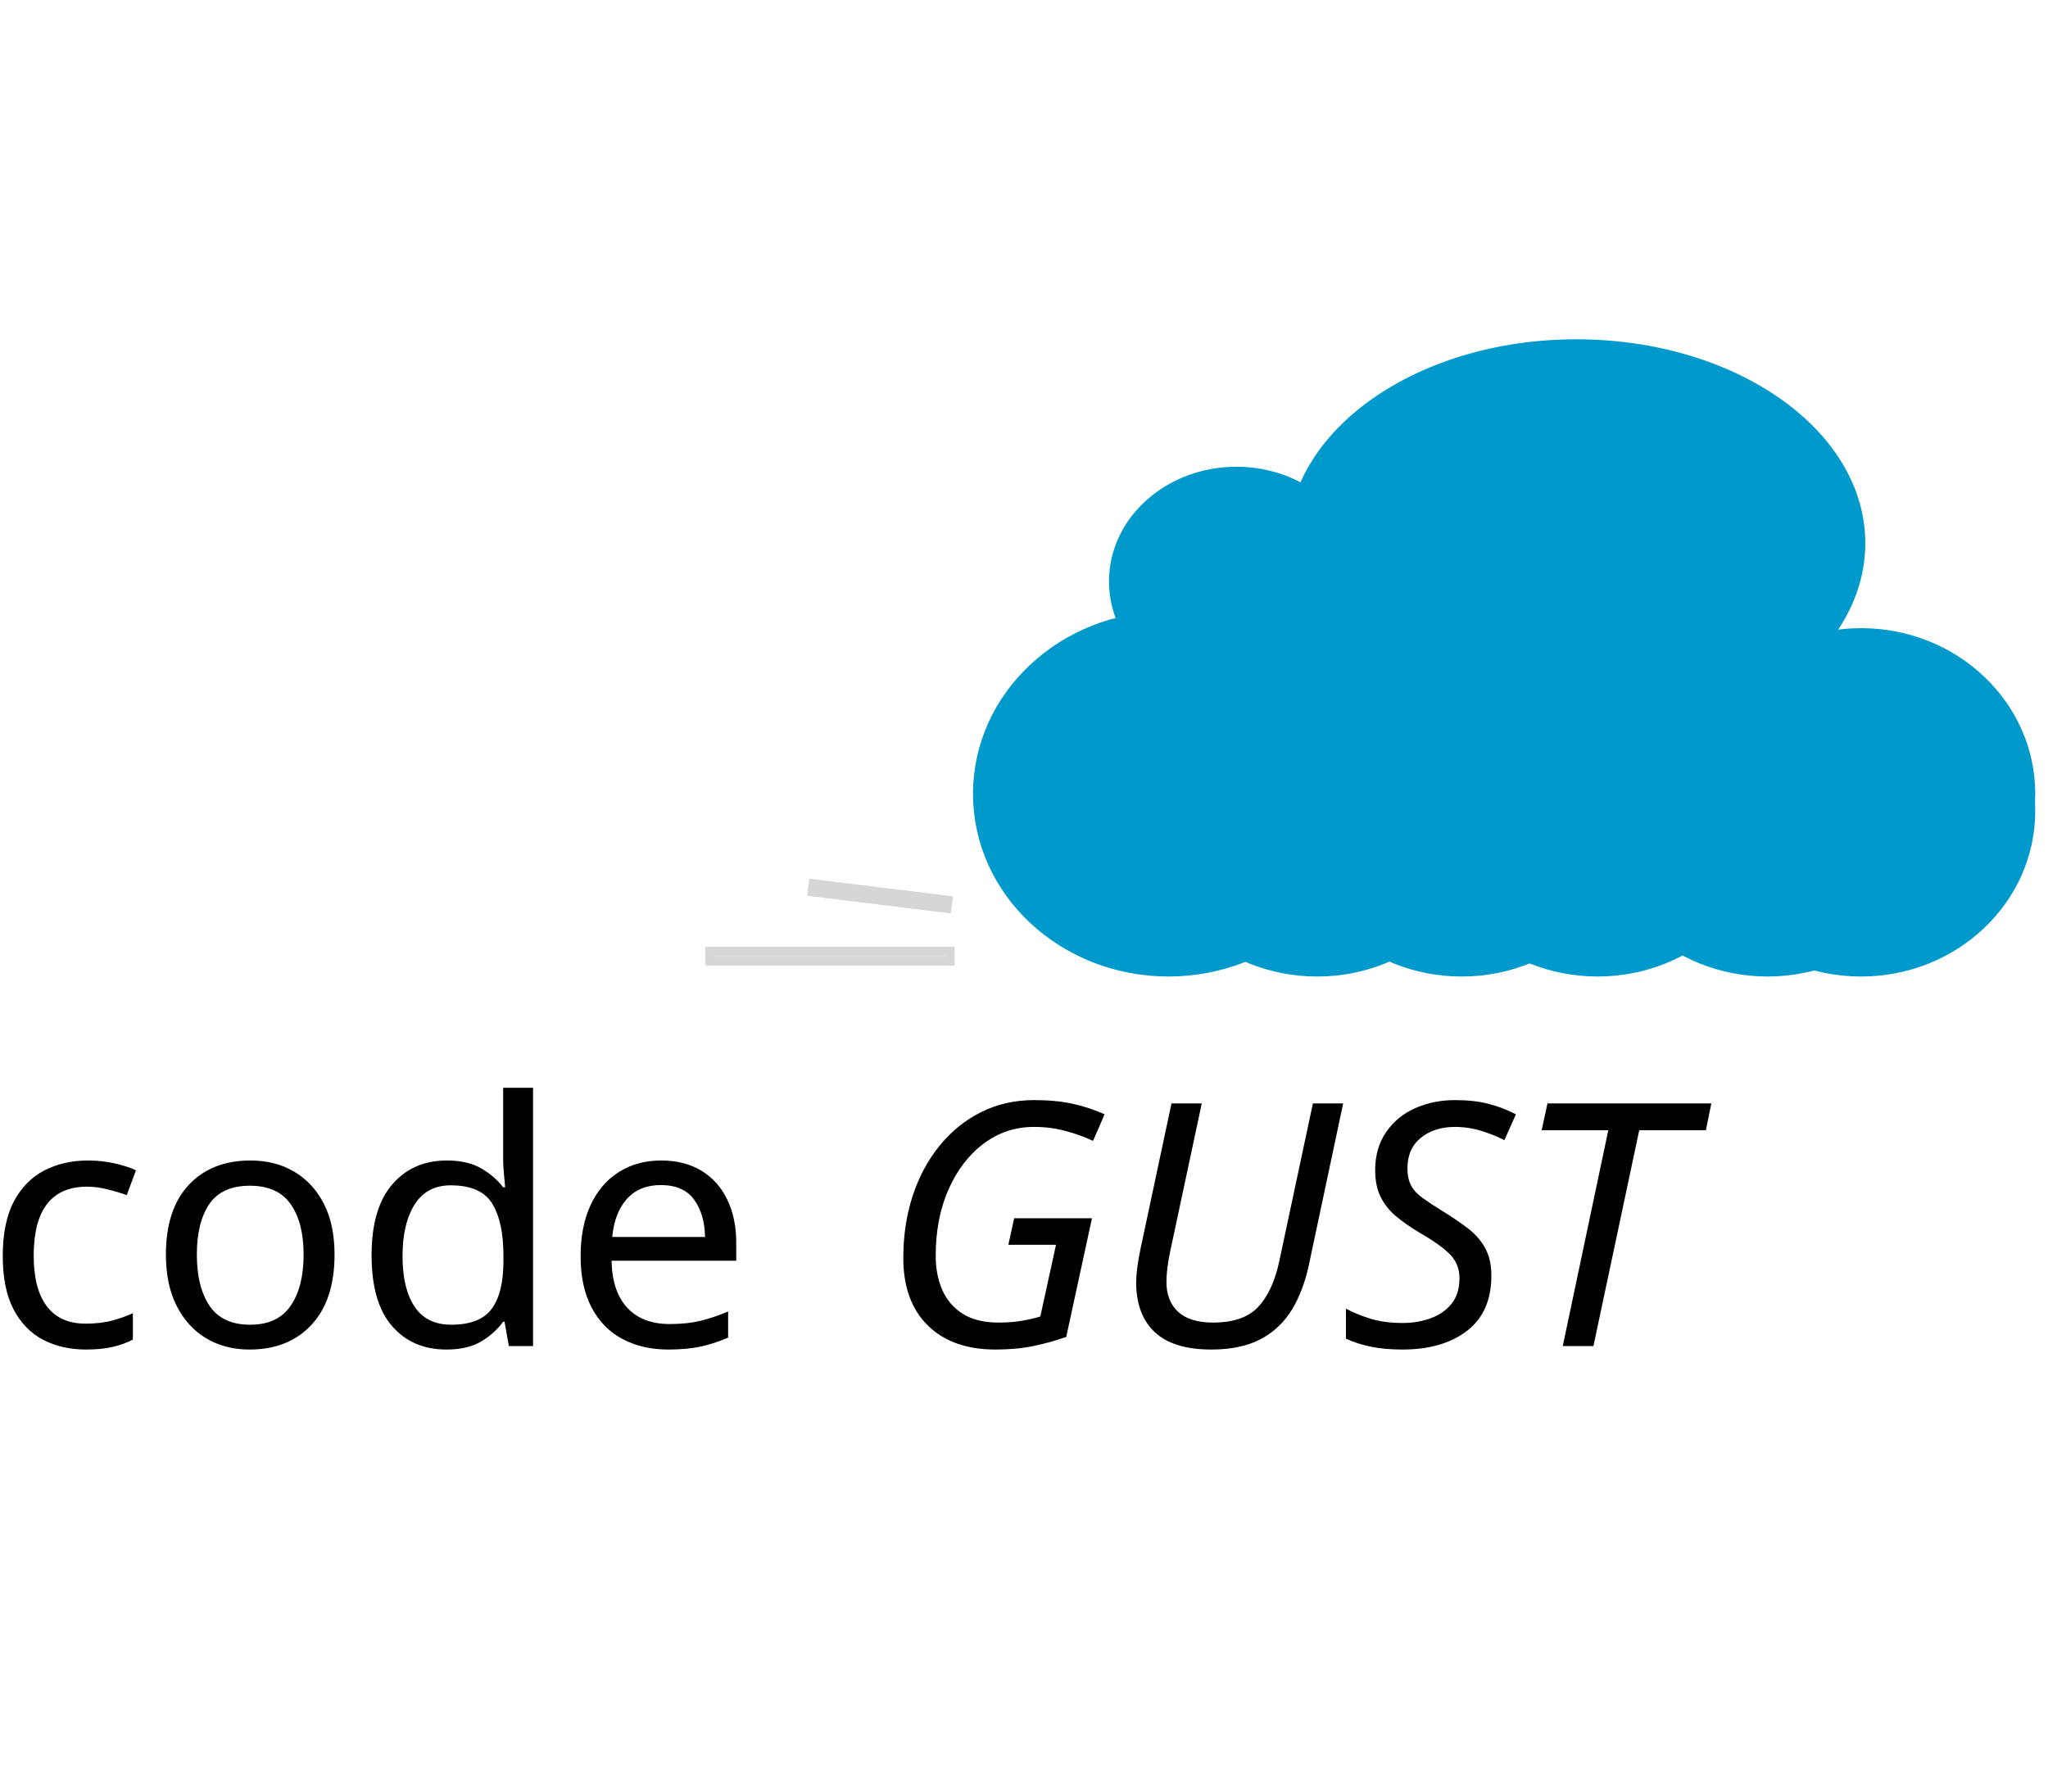
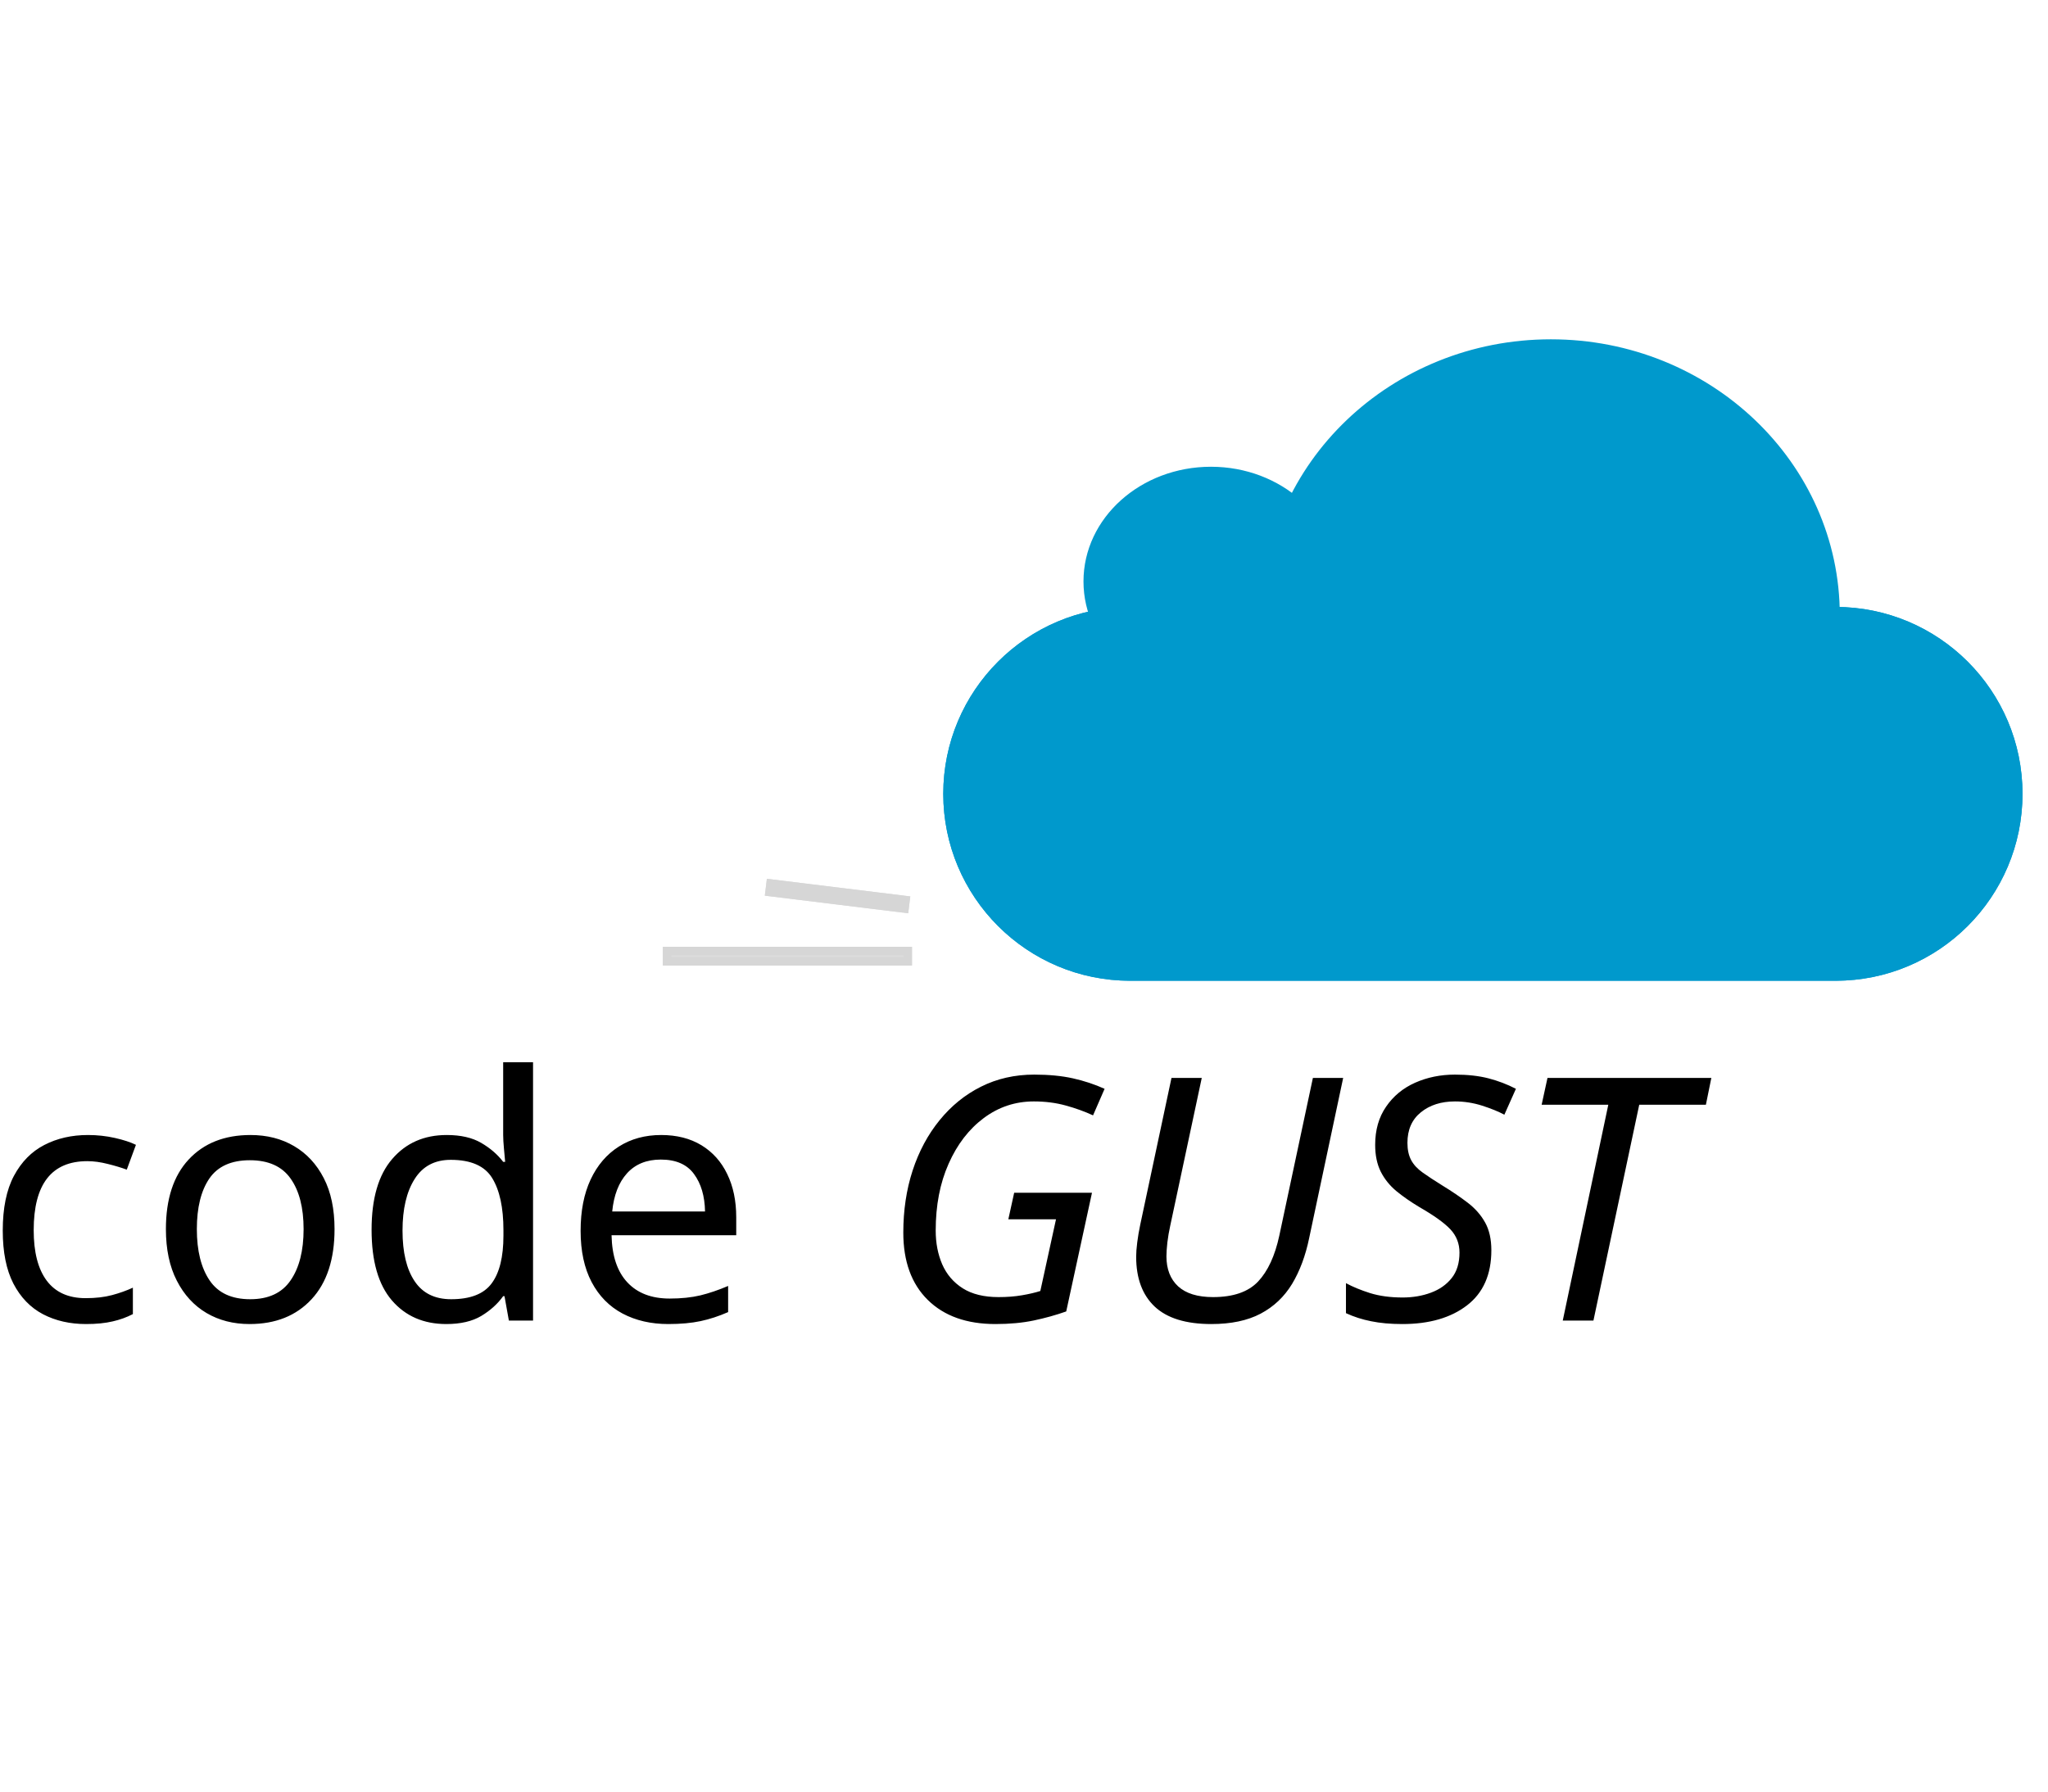
<svg xmlns="http://www.w3.org/2000/svg" xmlns:xlink="http://www.w3.org/1999/xlink" class="center" width="80px" height="70" viewBox="0 0 241 132" version="1.1">
  <defs>
    <rect id="path-1" x="12.059" y="1.028" width="17" height="2" />
    <rect id="path-2" x="0" y="8" width="29.319" height="2.202" />
+     <rect id="path-3" x="0" y="31" width="127" height="44" rx="22" />
  </defs>
-   <g id="Desktop-HD" stroke="none" stroke-width="1" fill="none" fill-rule="evenodd" transform="translate(-430, -369)">
-     <g id="Logo" transform="translate(402, 370)">
+   <g id="Desktop-HD" stroke="none" stroke-width="1" fill="none" fill-rule="evenodd" transform="translate(-430, -372)">
+     <g id="Logo" transform="translate(402, 373)">
      <text id="code" font-family="Comfortaa-Regular, Comfortaa" font-size="40" font-weight="normal" fill="#000000">
-         <tspan x="26.12" y="118">code</tspan>
+         <tspan x="26.12" y="115">code</tspan>
      </text>
      <text id="GUST" font-family="Comfortaa-Regular, Comfortaa" font-size="40" font-weight="normal" fill="#000000">
-         <tspan x="131.42" y="118" font-style="italic">GUST</tspan>
+         <tspan x="131.42" y="115" font-style="italic">GUST</tspan>
      </text>
-       <g id="wind" transform="translate(111, 63)">
+       <g id="wind" transform="translate(106, 63)">
        <g id="Rectangle" transform="translate(20.55851, 2.028436) rotate(7) translate(-20.55851, -2.028436) ">
          <use fill="#DCDCDC" fill-rule="evenodd" xlink:href="#path-1" />
          <rect stroke="#D6D6D6" stroke-width="1" x="12.559" y="1.528" width="16" height="1" />
        </g>
        <g id="Rectangle-Copy" transform="translate(14.65952, 9.101217) rotate(360) translate(-14.65952, -9.101217) ">
          <use fill="#DCDCDC" fill-rule="evenodd" xlink:href="#path-2" />
          <rect stroke="#D6D6D6" stroke-width="1" x="0.5" y="8.5" width="28.319" height="1.202" />
        </g>
      </g>
-       <g id="Cloud" transform="translate(143, 0)" fill="#0099CC" stroke="#0099CC">
-         <ellipse id="Oval" cx="30.5" cy="28" rx="14.5" ry="13" />
-         <ellipse id="Oval-Copy" cx="22.5" cy="53" rx="22.5" ry="21" />
-         <ellipse id="Oval-Copy-4" cx="104" cy="53" rx="20" ry="19" />
-         <ellipse id="Oval-Copy-7" cx="53" cy="53" rx="20" ry="19" />
-         <ellipse id="Oval-Copy-9" cx="40" cy="55" rx="20" ry="19" />
-         <ellipse id="Oval-Copy-10" cx="57" cy="55" rx="20" ry="19" />
-         <ellipse id="Oval-Copy-11" cx="73" cy="55" rx="20" ry="19" />
-         <ellipse id="Oval-Copy-12" cx="93" cy="55" rx="20" ry="19" />
-         <ellipse id="Oval-Copy-14" cx="104" cy="55" rx="20" ry="19" />
-         <ellipse id="Oval-Copy-15" cx="70.5" cy="23.5" rx="33.5" ry="23.5" />
+       <g id="Cloud" transform="translate(139, 0)">
+         <ellipse id="Oval" stroke="#0099CC" fill="#0099CC" cx="31.5" cy="28" rx="14.5" ry="13" />
+         <ellipse id="Oval-Copy-15" stroke="#0099CC" fill="#0099CC" cx="71.5" cy="32" rx="33.5" ry="32" />
+         <g id="Rectangle-2">
+           <use fill="#0099CC" fill-rule="evenodd" xlink:href="#path-3" />
+           <rect stroke="#0099CC" stroke-width="1" x="0.5" y="31.5" width="126" height="43" rx="21.5" />
+         </g>
      </g>
    </g>
  </g>
</svg>
